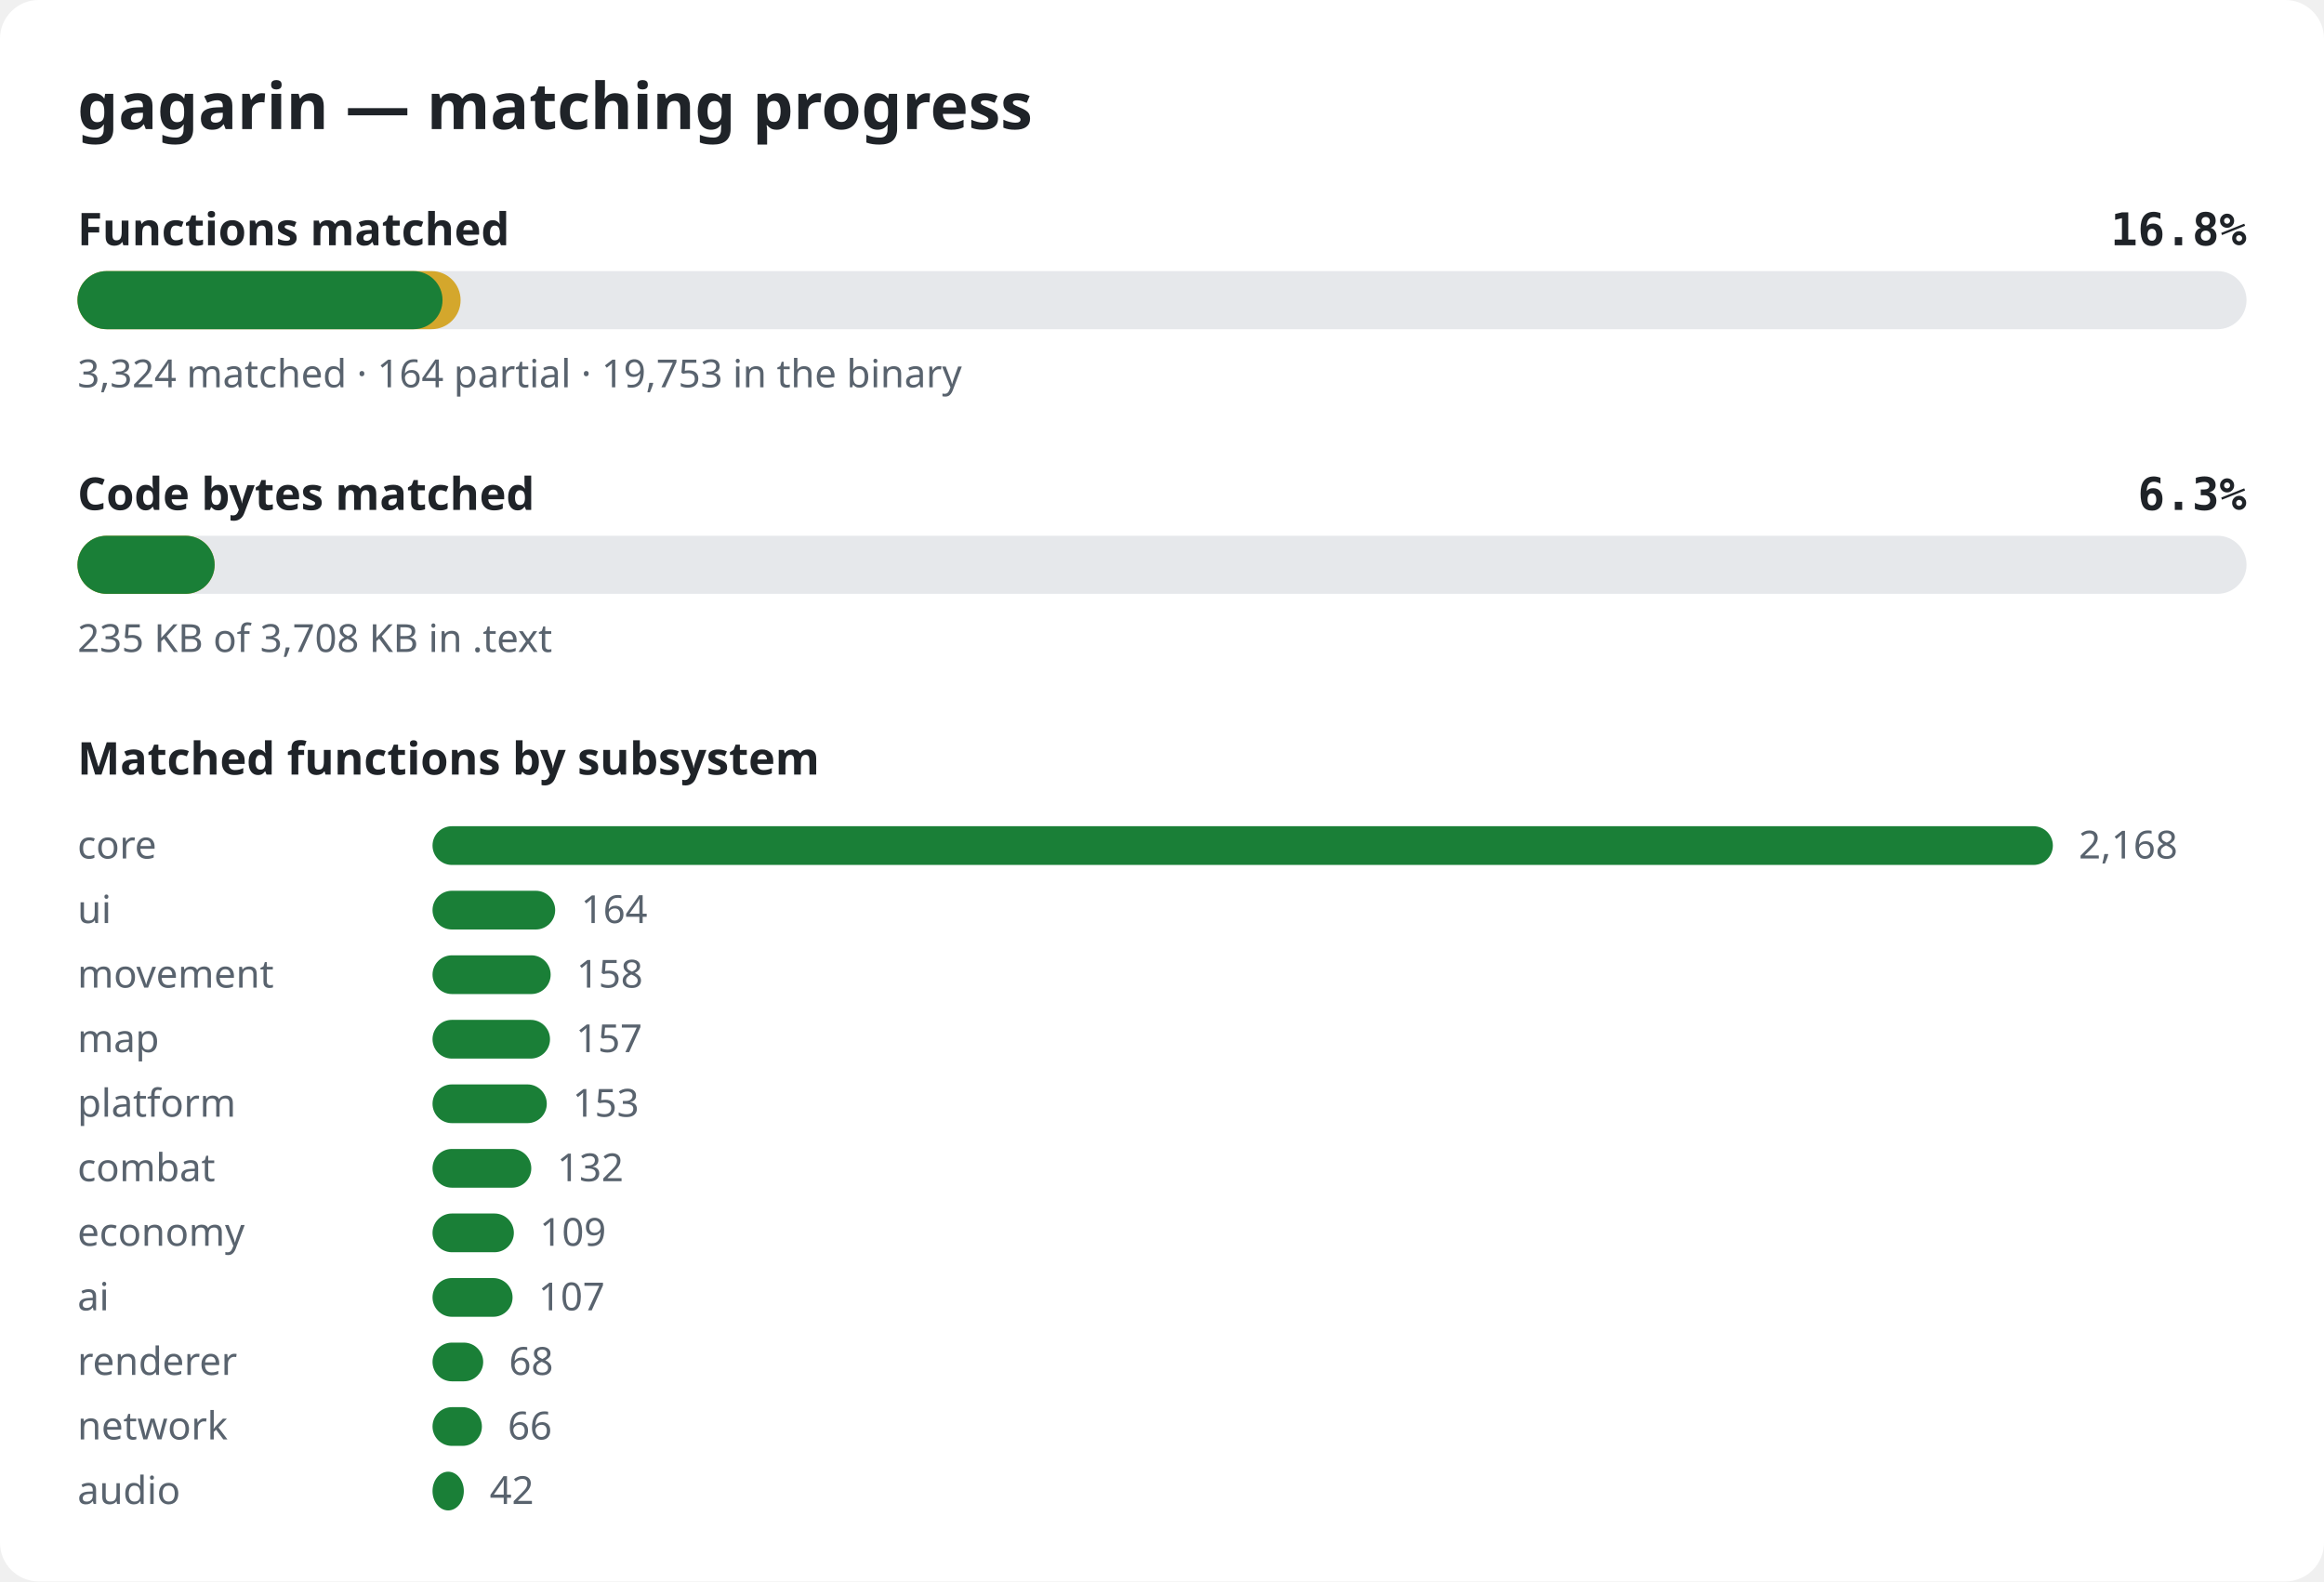
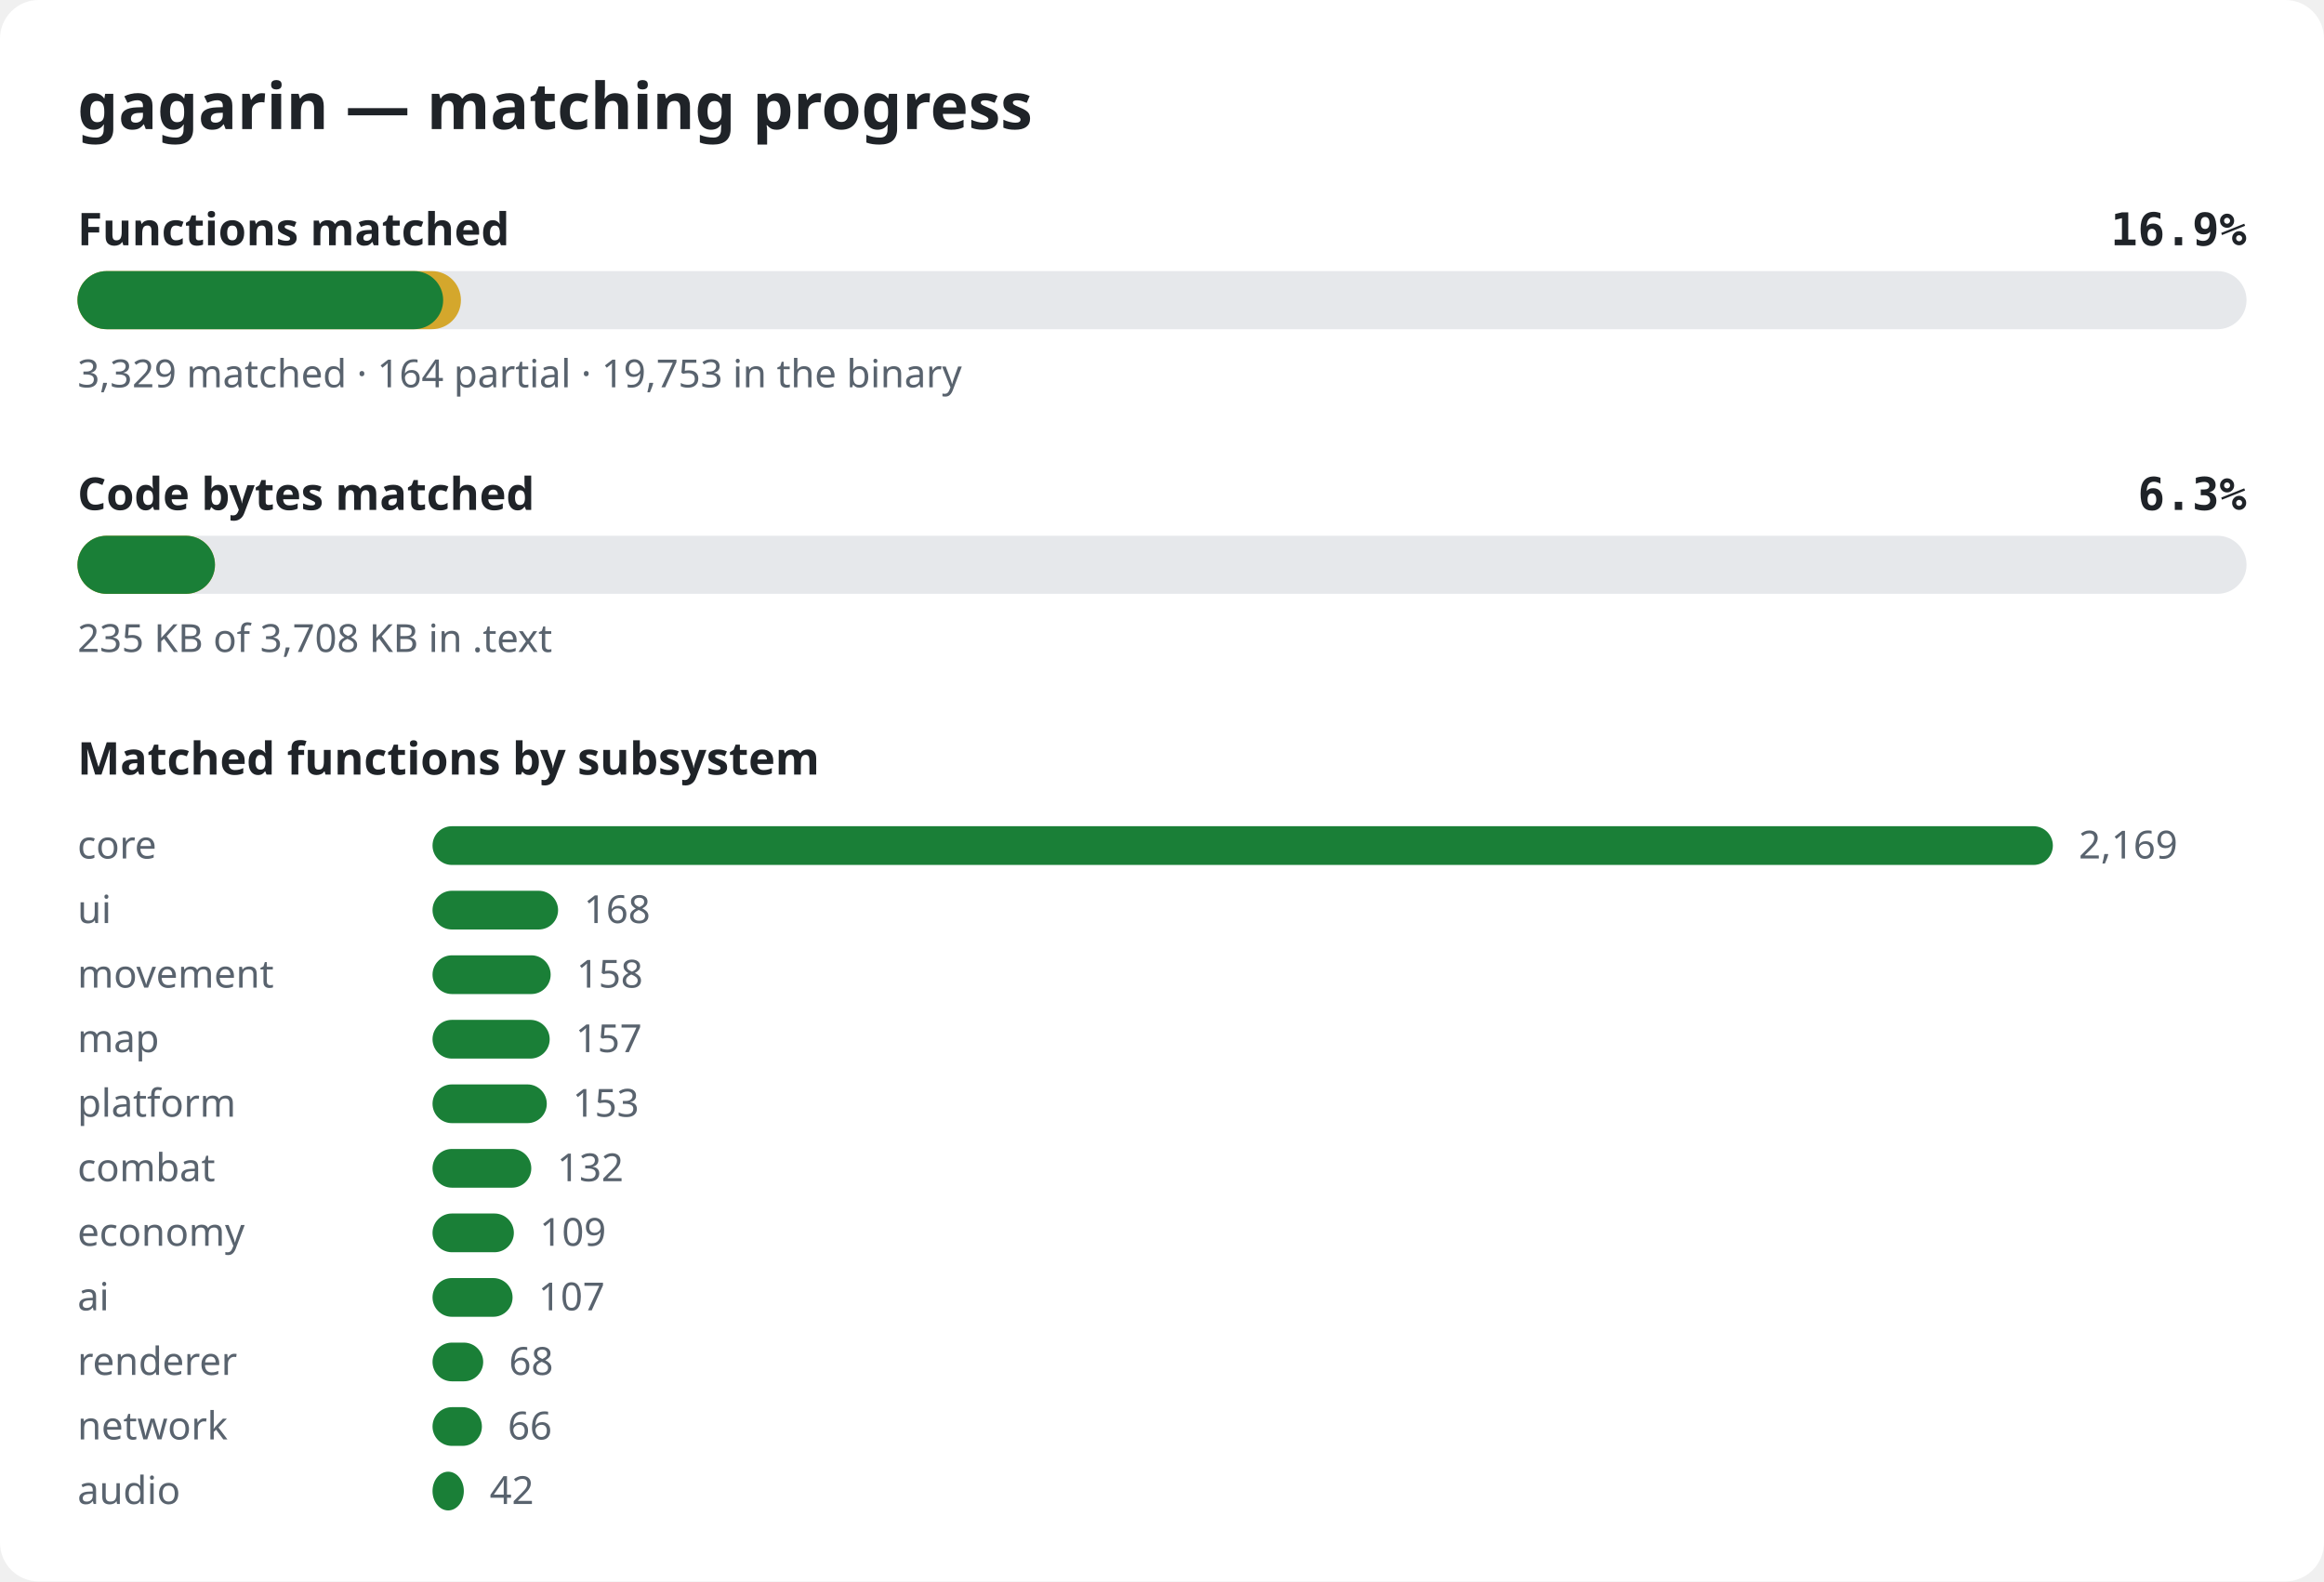
<svg xmlns="http://www.w3.org/2000/svg" width="720" height="490" viewBox="0 0 720 490" role="img" aria-label="gagarin matching progress">
  <style>.bg{fill:#ffffff}.title{font:600 20px sans-serif;fill:#1f2328}.label{font:600 14px sans-serif;fill:#1f2328}.pct{font:600 14px monospace;fill:#1f2328}.note{font:12px sans-serif;fill:#59636e}.track{fill:#e6e8eb}.done{fill:#1a7f37}.partial{fill:#d4a72c}@media (prefers-color-scheme: dark){.bg{fill:#0d1117}.title,.label,.pct{fill:#e6edf3}.note{fill:#9198a1}.track{fill:#262c36}.done{fill:#3fb950}.partial{fill:#d29922}}</style>
  <rect width="720" height="490" rx="12" class="bg" />
  <text x="24" y="40" class="title">gagarin — matching progress</text>
  <text x="24" y="76" class="label">Functions matched</text>
-   <text x="696" y="76" class="pct" text-anchor="end">16.8%</text>
+   <text x="696" y="76" class="pct" text-anchor="end">16.9%</text>
  <rect x="24" y="84" width="672" height="18" rx="9" class="track" />
-   <rect x="24" y="84" width="118.7" height="18" rx="9" class="partial" />
-   <rect x="24" y="84" width="113.1" height="18" rx="9" class="done" />
-   <text x="24" y="120" class="note">3,324 matched · 164 partial · 19,753 in the binary</text>
+   <rect x="24" y="84" width="118.8" height="18" rx="9" class="partial" />
+   <rect x="24" y="84" width="113.3" height="18" rx="9" class="done" />
+   <text x="24" y="120" class="note">3,329 matched · 164 partial · 19,753 in the binary</text>
  <text x="24" y="158" class="label">Code bytes matched</text>
  <text x="696" y="158" class="pct" text-anchor="end">6.3%</text>
  <rect x="24" y="166" width="672" height="18" rx="9" class="track" />
-   <rect x="24" y="166" width="42.5" height="18" rx="9" class="partial" />
-   <rect x="24" y="166" width="42.5" height="18" rx="9" class="done" />
+   <rect x="24" y="166" width="42.6" height="18" rx="9" class="partial" />
+   <rect x="24" y="166" width="42.6" height="18" rx="9" class="done" />
  <text x="24" y="202" class="note">235 KB of 3,708 KB in .text</text>
  <text x="24" y="240" class="label">Matched functions by subsystem</text>
  <text x="24" y="266" class="note">core</text>
  <rect x="134" y="256" width="502.0" height="12" rx="6" class="done" />
-   <text x="644.0" y="266" class="note">2,168</text>
+   <text x="644.0" y="266" class="note">2,169</text>
  <text x="24" y="286" class="note">ui</text>
-   <rect x="134" y="276" width="38.0" height="12" rx="6" class="done" />
-   <text x="180.0" y="286" class="note">164</text>
+   <rect x="134" y="276" width="38.9" height="12" rx="6" class="done" />
+   <text x="180.9" y="286" class="note">168</text>
  <text x="24" y="306" class="note">movement</text>
  <rect x="134" y="296" width="36.6" height="12" rx="6" class="done" />
  <text x="178.6" y="306" class="note">158</text>
  <text x="24" y="326" class="note">map</text>
-   <rect x="134" y="316" width="36.4" height="12" rx="6" class="done" />
-   <text x="178.4" y="326" class="note">157</text>
+   <rect x="134" y="316" width="36.3" height="12" rx="6" class="done" />
+   <text x="178.3" y="326" class="note">157</text>
  <text x="24" y="346" class="note">platform</text>
  <rect x="134" y="336" width="35.4" height="12" rx="6" class="done" />
  <text x="177.4" y="346" class="note">153</text>
  <text x="24" y="366" class="note">combat</text>
  <rect x="134" y="356" width="30.6" height="12" rx="6" class="done" />
  <text x="172.6" y="366" class="note">132</text>
  <text x="24" y="386" class="note">economy</text>
  <rect x="134" y="376" width="25.2" height="12" rx="6" class="done" />
  <text x="167.2" y="386" class="note">109</text>
  <text x="24" y="406" class="note">ai</text>
  <rect x="134" y="396" width="24.8" height="12" rx="6" class="done" />
  <text x="166.8" y="406" class="note">107</text>
  <text x="24" y="426" class="note">renderer</text>
  <rect x="134" y="416" width="15.7" height="12" rx="6" class="done" />
  <text x="157.7" y="426" class="note">68</text>
  <text x="24" y="446" class="note">network</text>
  <rect x="134" y="436" width="15.3" height="12" rx="6" class="done" />
  <text x="157.3" y="446" class="note">66</text>
  <text x="24" y="466" class="note">audio</text>
  <rect x="134" y="456" width="9.7" height="12" rx="6" class="done" />
  <text x="151.7" y="466" class="note">42</text>
</svg>
